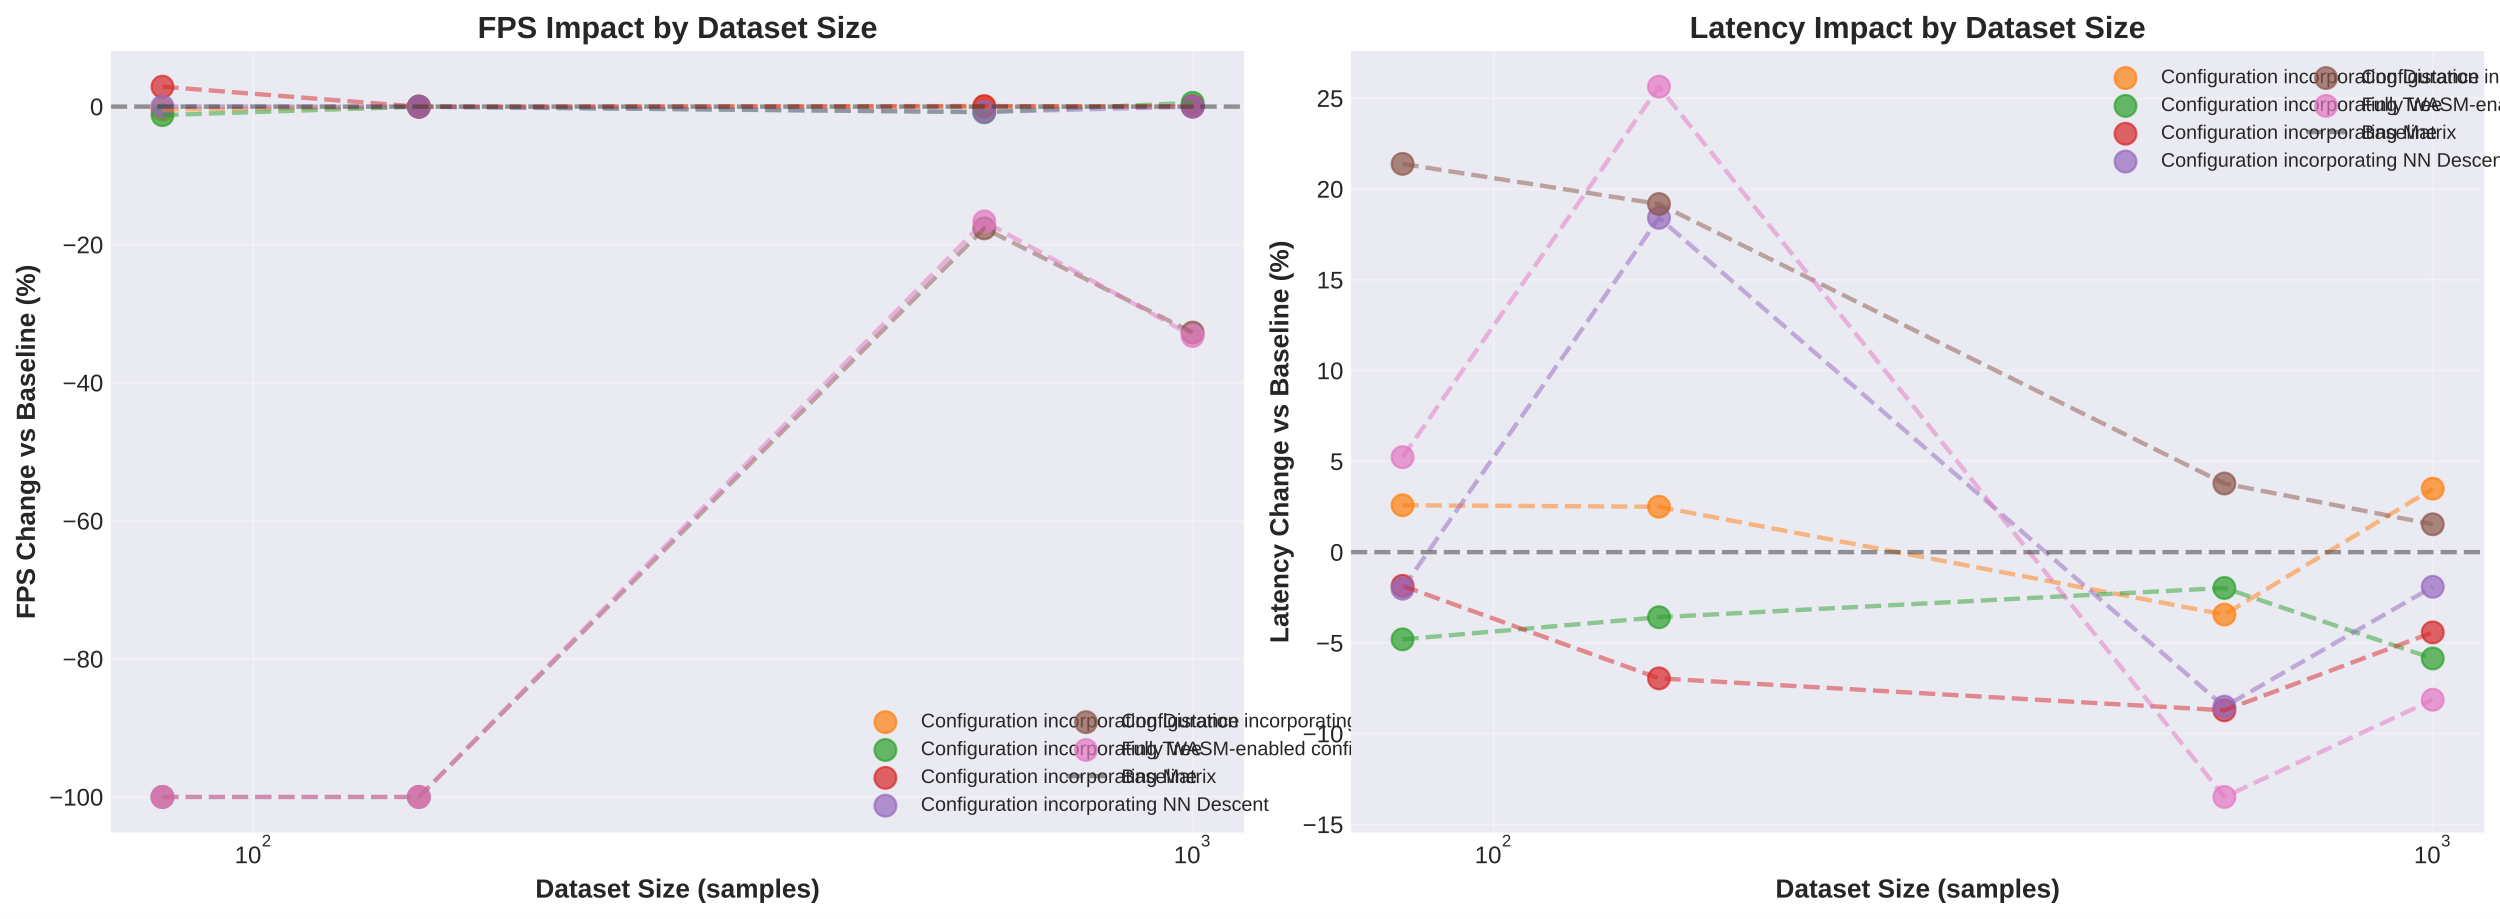
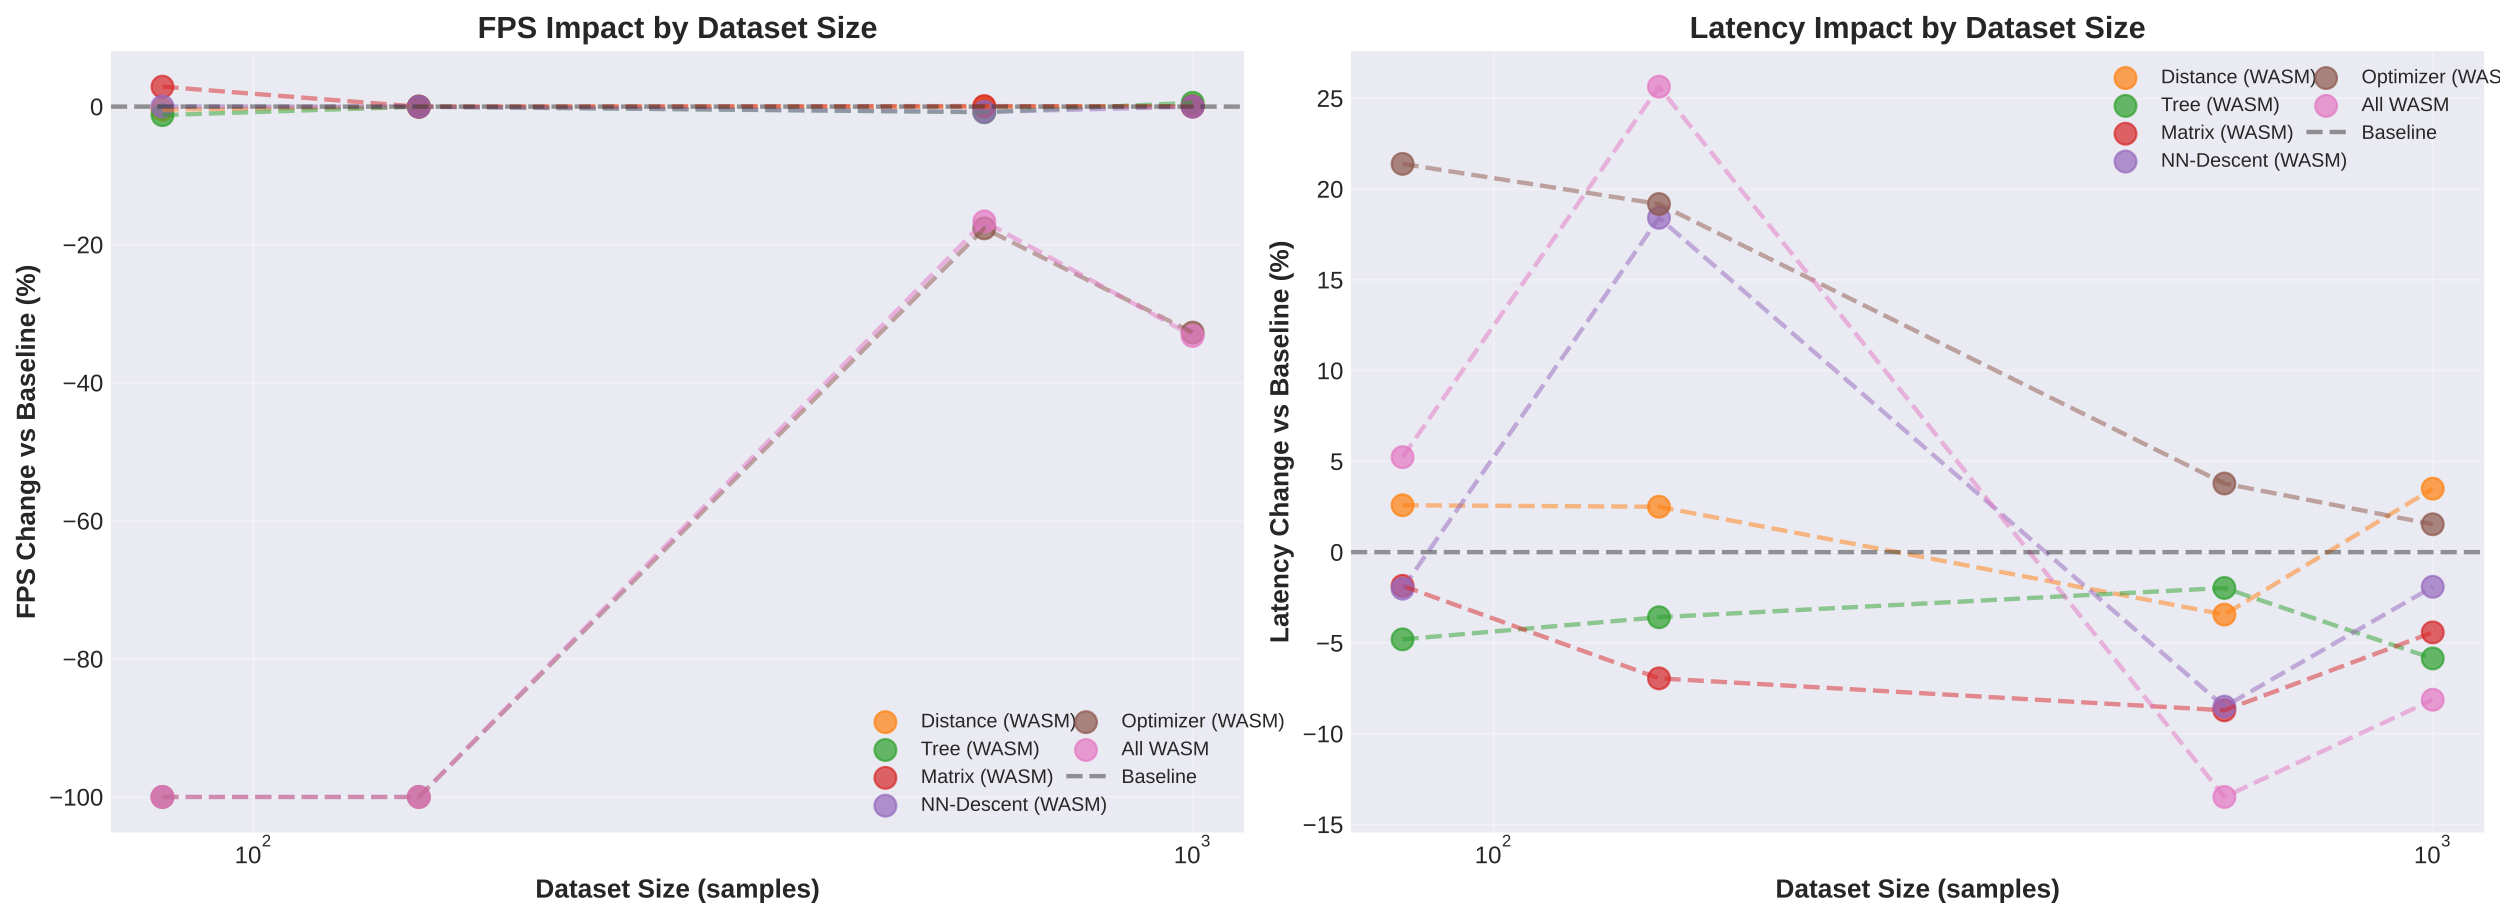
<svg xmlns="http://www.w3.org/2000/svg" xmlns:xlink="http://www.w3.org/1999/xlink" width="1143.127pt" height="420.142pt" viewBox="0 0 1143.127 420.142" version="1.1">
  <defs>
    <style type="text/css">*{stroke-linejoin: round; stroke-linecap: butt}</style>
  </defs>
  <g id="figure_1">
    <g id="patch_1">
      <path d="M 0 420.142  L 1143.127 420.142  L 1143.127 0  L 0 0  z " style="fill: #ffffff" />
    </g>
    <g id="axes_1">
      <g id="patch_2">
        <path d="M 50.737 380.651  L 568.888 380.651  L 568.888 23.392  L 50.737 23.392  z " style="fill: #eaeaf2" />
      </g>
      <g id="matplotlib.axis_1">
        <g id="xtick_1">
          <g id="line2d_1">
            <path d="M 115.905 380.651  L 115.905 23.392  " clip-path="url(#p7eace7940e)" style="fill: none; stroke: #ffffff; stroke-opacity: 0.3; stroke-width: 0.8; stroke-linecap: round" />
          </g>
          <g id="line2d_2" />
          <g id="text_1">
            <g style="fill: #262626" transform="translate(107.2704 395.4943)">
              <text>
                <tspan x="0" y="-0.799" style="font-size: 11px; font-family: 'Arial'; fill: #262626">1</tspan>
                <tspan x="6.118" y="-0.799" style="font-size: 11px; font-family: 'Arial'; fill: #262626">0</tspan>
                <tspan x="12.427" y="-8.466" style="font-size: 7.7px; font-family: 'Arial'; fill: #262626">2</tspan>
              </text>
            </g>
          </g>
        </g>
        <g id="xtick_2">
          <g id="line2d_3">
            <path d="M 545.335 380.651  L 545.335 23.392  " clip-path="url(#p7eace7940e)" style="fill: none; stroke: #ffffff; stroke-opacity: 0.3; stroke-width: 0.8; stroke-linecap: round" />
          </g>
          <g id="line2d_4" />
          <g id="text_2">
            <g style="fill: #262626" transform="translate(536.7004 395.4943)">
              <text>
                <tspan x="0" y="-0.799" style="font-size: 11px; font-family: 'Arial'; fill: #262626">1</tspan>
                <tspan x="6.118" y="-0.799" style="font-size: 11px; font-family: 'Arial'; fill: #262626">0</tspan>
                <tspan x="12.427" y="-8.466" style="font-size: 7.7px; font-family: 'Arial'; fill: #262626">3</tspan>
              </text>
            </g>
          </g>
        </g>
        <g id="xtick_3">
          <g id="line2d_5" />
        </g>
        <g id="xtick_4">
          <g id="line2d_6" />
        </g>
        <g id="xtick_5">
          <g id="line2d_7" />
        </g>
        <g id="xtick_6">
          <g id="line2d_8" />
        </g>
        <g id="xtick_7">
          <g id="line2d_9" />
        </g>
        <g id="xtick_8">
          <g id="line2d_10" />
        </g>
        <g id="xtick_9">
          <g id="line2d_11" />
        </g>
        <g id="xtick_10">
          <g id="line2d_12" />
        </g>
        <g id="xtick_11">
          <g id="line2d_13" />
        </g>
        <g id="xtick_12">
          <g id="line2d_14" />
        </g>
        <g id="text_3">
          <text style="font-weight: 700; font-size: 12px; font-family: 'Arial', 'Liberation Sans', 'DejaVu Sans', 'Bitstream Vera Sans', sans-serif; text-anchor: middle; fill: #262626" x="309.812" y="410.416" transform="rotate(-0 309.8123 410.4161)">Dataset Size (samples)</text>
        </g>
      </g>
      <g id="matplotlib.axis_2">
        <g id="ytick_1">
          <g id="line2d_15">
            <path d="M 50.737 364.411  L 568.888 364.411  " clip-path="url(#p7eace7940e)" style="fill: none; stroke: #ffffff; stroke-opacity: 0.3; stroke-width: 0.8; stroke-linecap: round" />
          </g>
          <g id="line2d_16" />
          <g id="text_4">
            <text style="font-size: 11px; font-family: 'Arial', 'Liberation Sans', 'DejaVu Sans', 'Bitstream Vera Sans', sans-serif; text-anchor: end; fill: #262626" x="47.237" y="368.348" transform="rotate(-0 47.23703 368.3483)">−100</text>
          </g>
        </g>
        <g id="ytick_2">
          <g id="line2d_17">
            <path d="M 50.737 301.278  L 568.888 301.278  " clip-path="url(#p7eace7940e)" style="fill: none; stroke: #ffffff; stroke-opacity: 0.3; stroke-width: 0.8; stroke-linecap: round" />
          </g>
          <g id="line2d_18" />
          <g id="text_5">
            <text style="font-size: 11px; font-family: 'Arial', 'Liberation Sans', 'DejaVu Sans', 'Bitstream Vera Sans', sans-serif; text-anchor: end; fill: #262626" x="47.237" y="305.215" transform="rotate(-0 47.23703 305.215)">−80</text>
          </g>
        </g>
        <g id="ytick_3">
          <g id="line2d_19">
            <path d="M 50.737 238.145  L 568.888 238.145  " clip-path="url(#p7eace7940e)" style="fill: none; stroke: #ffffff; stroke-opacity: 0.3; stroke-width: 0.8; stroke-linecap: round" />
          </g>
          <g id="line2d_20" />
          <g id="text_6">
            <text style="font-size: 11px; font-family: 'Arial', 'Liberation Sans', 'DejaVu Sans', 'Bitstream Vera Sans', sans-serif; text-anchor: end; fill: #262626" x="47.237" y="242.082" transform="rotate(-0 47.23703 242.0817)">−60</text>
          </g>
        </g>
        <g id="ytick_4">
          <g id="line2d_21">
            <path d="M 50.737 175.012  L 568.888 175.012  " clip-path="url(#p7eace7940e)" style="fill: none; stroke: #ffffff; stroke-opacity: 0.3; stroke-width: 0.8; stroke-linecap: round" />
          </g>
          <g id="line2d_22" />
          <g id="text_7">
            <text style="font-size: 11px; font-family: 'Arial', 'Liberation Sans', 'DejaVu Sans', 'Bitstream Vera Sans', sans-serif; text-anchor: end; fill: #262626" x="47.237" y="178.948" transform="rotate(-0 47.23703 178.9484)">−40</text>
          </g>
        </g>
        <g id="ytick_5">
          <g id="line2d_23">
            <path d="M 50.737 111.878  L 568.888 111.878  " clip-path="url(#p7eace7940e)" style="fill: none; stroke: #ffffff; stroke-opacity: 0.3; stroke-width: 0.8; stroke-linecap: round" />
          </g>
          <g id="line2d_24" />
          <g id="text_8">
            <text style="font-size: 11px; font-family: 'Arial', 'Liberation Sans', 'DejaVu Sans', 'Bitstream Vera Sans', sans-serif; text-anchor: end; fill: #262626" x="47.237" y="115.815" transform="rotate(-0 47.23703 115.8151)">−20</text>
          </g>
        </g>
        <g id="ytick_6">
          <g id="line2d_25">
            <path d="M 50.737 48.745  L 568.888 48.745  " clip-path="url(#p7eace7940e)" style="fill: none; stroke: #ffffff; stroke-opacity: 0.3; stroke-width: 0.8; stroke-linecap: round" />
          </g>
          <g id="line2d_26" />
          <g id="text_9">
            <text style="font-size: 11px; font-family: 'Arial', 'Liberation Sans', 'DejaVu Sans', 'Bitstream Vera Sans', sans-serif; text-anchor: end; fill: #262626" x="47.237" y="52.682" transform="rotate(-0 47.23703 52.68176)">0</text>
          </g>
        </g>
        <g id="text_10">
          <text style="font-weight: 700; font-size: 12px; font-family: 'Arial', 'Liberation Sans', 'DejaVu Sans', 'Bitstream Vera Sans', sans-serif; text-anchor: middle; fill: #262626" x="15.936" y="202.021" transform="rotate(-90 15.93562 202.021)">FPS Change vs Baseline (%)</text>
        </g>
      </g>
      <g id="PathCollection_1">
        <defs>
          <path id="mdc5490573a" d="M 0 5  C 1.326 5 2.598 4.473 3.536 3.536  C 4.473 2.598 5 1.326 5 0  C 5 -1.326 4.473 -2.598 3.536 -3.536  C 2.598 -4.473 1.326 -5 0 -5  C -1.326 -5 -2.598 -4.473 -3.536 -3.536  C -4.473 -2.598 -5 -1.326 -5 0  C -5 1.326 -4.473 2.598 -3.536 3.536  C -2.598 4.473 -1.326 5 0 5  z " style="stroke: #ff7f0e; stroke-opacity: 0.7" />
        </defs>
        <g clip-path="url(#p7eace7940e)">
          <use xlink:href="#mdc5490573a" x="74.289" y="50.086" style="fill: #ff7f0e; fill-opacity: 0.7; stroke: #ff7f0e; stroke-opacity: 0.7" />
          <use xlink:href="#mdc5490573a" x="191.524" y="48.792" style="fill: #ff7f0e; fill-opacity: 0.7; stroke: #ff7f0e; stroke-opacity: 0.7" />
          <use xlink:href="#mdc5490573a" x="450.067" y="48.805" style="fill: #ff7f0e; fill-opacity: 0.7; stroke: #ff7f0e; stroke-opacity: 0.7" />
          <use xlink:href="#mdc5490573a" x="545.335" y="48.534" style="fill: #ff7f0e; fill-opacity: 0.7; stroke: #ff7f0e; stroke-opacity: 0.7" />
        </g>
      </g>
      <g id="PathCollection_2">
        <defs>
          <path id="m7ef857e620" d="M 0 5  C 1.326 5 2.598 4.473 3.536 3.536  C 4.473 2.598 5 1.326 5 0  C 5 -1.326 4.473 -2.598 3.536 -3.536  C 2.598 -4.473 1.326 -5 0 -5  C -1.326 -5 -2.598 -4.473 -3.536 -3.536  C -4.473 -2.598 -5 -1.326 -5 0  C -5 1.326 -4.473 2.598 -3.536 3.536  C -2.598 4.473 -1.326 5 0 5  z " style="stroke: #2ca02c; stroke-opacity: 0.7" />
        </defs>
        <g clip-path="url(#p7eace7940e)">
          <use xlink:href="#m7ef857e620" x="74.289" y="52.637" style="fill: #2ca02c; fill-opacity: 0.7; stroke: #2ca02c; stroke-opacity: 0.7" />
          <use xlink:href="#m7ef857e620" x="191.524" y="48.755" style="fill: #2ca02c; fill-opacity: 0.7; stroke: #2ca02c; stroke-opacity: 0.7" />
          <use xlink:href="#m7ef857e620" x="450.067" y="51.31" style="fill: #2ca02c; fill-opacity: 0.7; stroke: #2ca02c; stroke-opacity: 0.7" />
          <use xlink:href="#m7ef857e620" x="545.335" y="46.979" style="fill: #2ca02c; fill-opacity: 0.7; stroke: #2ca02c; stroke-opacity: 0.7" />
        </g>
      </g>
      <g id="PathCollection_3">
        <defs>
          <path id="md7567b38d5" d="M 0 5  C 1.326 5 2.598 4.473 3.536 3.536  C 4.473 2.598 5 1.326 5 0  C 5 -1.326 4.473 -2.598 3.536 -3.536  C 2.598 -4.473 1.326 -5 0 -5  C -1.326 -5 -2.598 -4.473 -3.536 -3.536  C -4.473 -2.598 -5 -1.326 -5 0  C -5 1.326 -4.473 2.598 -3.536 3.536  C -2.598 4.473 -1.326 5 0 5  z " style="stroke: #d62728; stroke-opacity: 0.7" />
        </defs>
        <g clip-path="url(#p7eace7940e)">
          <use xlink:href="#md7567b38d5" x="74.289" y="39.631" style="fill: #d62728; fill-opacity: 0.7; stroke: #d62728; stroke-opacity: 0.7" />
          <use xlink:href="#md7567b38d5" x="191.524" y="48.787" style="fill: #d62728; fill-opacity: 0.7; stroke: #d62728; stroke-opacity: 0.7" />
          <use xlink:href="#md7567b38d5" x="450.067" y="48.492" style="fill: #d62728; fill-opacity: 0.7; stroke: #d62728; stroke-opacity: 0.7" />
          <use xlink:href="#md7567b38d5" x="545.335" y="48.713" style="fill: #d62728; fill-opacity: 0.7; stroke: #d62728; stroke-opacity: 0.7" />
        </g>
      </g>
      <g id="PathCollection_4">
        <defs>
          <path id="m2b814f3688" d="M 0 5  C 1.326 5 2.598 4.473 3.536 3.536  C 4.473 2.598 5 1.326 5 0  C 5 -1.326 4.473 -2.598 3.536 -3.536  C 2.598 -4.473 1.326 -5 0 -5  C -1.326 -5 -2.598 -4.473 -3.536 -3.536  C -4.473 -2.598 -5 -1.326 -5 0  C -5 1.326 -4.473 2.598 -3.536 3.536  C -2.598 4.473 -1.326 5 0 5  z " style="stroke: #9467bd; stroke-opacity: 0.7" />
        </defs>
        <g clip-path="url(#p7eace7940e)">
          <use xlink:href="#m2b814f3688" x="74.289" y="48.683" style="fill: #9467bd; fill-opacity: 0.7; stroke: #9467bd; stroke-opacity: 0.7" />
          <use xlink:href="#m2b814f3688" x="191.524" y="48.787" style="fill: #9467bd; fill-opacity: 0.7; stroke: #9467bd; stroke-opacity: 0.7" />
          <use xlink:href="#m2b814f3688" x="450.067" y="51.176" style="fill: #9467bd; fill-opacity: 0.7; stroke: #9467bd; stroke-opacity: 0.7" />
          <use xlink:href="#m2b814f3688" x="545.335" y="48.777" style="fill: #9467bd; fill-opacity: 0.7; stroke: #9467bd; stroke-opacity: 0.7" />
        </g>
      </g>
      <g id="PathCollection_5">
        <defs>
          <path id="me5d633f718" d="M 0 5  C 1.326 5 2.598 4.473 3.536 3.536  C 4.473 2.598 5 1.326 5 0  C 5 -1.326 4.473 -2.598 3.536 -3.536  C 2.598 -4.473 1.326 -5 0 -5  C -1.326 -5 -2.598 -4.473 -3.536 -3.536  C -4.473 -2.598 -5 -1.326 -5 0  C -5 1.326 -4.473 2.598 -3.536 3.536  C -2.598 4.473 -1.326 5 0 5  z " style="stroke: #8c564b; stroke-opacity: 0.7" />
        </defs>
        <g clip-path="url(#p7eace7940e)">
          <use xlink:href="#me5d633f718" x="74.289" y="364.411" style="fill: #8c564b; fill-opacity: 0.7; stroke: #8c564b; stroke-opacity: 0.7" />
          <use xlink:href="#me5d633f718" x="191.524" y="364.411" style="fill: #8c564b; fill-opacity: 0.7; stroke: #8c564b; stroke-opacity: 0.7" />
          <use xlink:href="#me5d633f718" x="450.067" y="104.399" style="fill: #8c564b; fill-opacity: 0.7; stroke: #8c564b; stroke-opacity: 0.7" />
          <use xlink:href="#me5d633f718" x="545.335" y="152.071" style="fill: #8c564b; fill-opacity: 0.7; stroke: #8c564b; stroke-opacity: 0.7" />
        </g>
      </g>
      <g id="PathCollection_6">
        <defs>
          <path id="mb2522922a4" d="M 0 5  C 1.326 5 2.598 4.473 3.536 3.536  C 4.473 2.598 5 1.326 5 0  C 5 -1.326 4.473 -2.598 3.536 -3.536  C 2.598 -4.473 1.326 -5 0 -5  C -1.326 -5 -2.598 -4.473 -3.536 -3.536  C -4.473 -2.598 -5 -1.326 -5 0  C -5 1.326 -4.473 2.598 -3.536 3.536  C -2.598 4.473 -1.326 5 0 5  z " style="stroke: #e377c2; stroke-opacity: 0.7" />
        </defs>
        <g clip-path="url(#p7eace7940e)">
          <use xlink:href="#mb2522922a4" x="74.289" y="364.411" style="fill: #e377c2; fill-opacity: 0.7; stroke: #e377c2; stroke-opacity: 0.7" />
          <use xlink:href="#mb2522922a4" x="191.524" y="364.411" style="fill: #e377c2; fill-opacity: 0.7; stroke: #e377c2; stroke-opacity: 0.7" />
          <use xlink:href="#mb2522922a4" x="450.067" y="101.235" style="fill: #e377c2; fill-opacity: 0.7; stroke: #e377c2; stroke-opacity: 0.7" />
          <use xlink:href="#mb2522922a4" x="545.335" y="153.633" style="fill: #e377c2; fill-opacity: 0.7; stroke: #e377c2; stroke-opacity: 0.7" />
        </g>
      </g>
      <g id="line2d_27">
        <path d="M 74.289 50.086  L 191.524 48.792  L 450.067 48.805  L 545.335 48.534  " clip-path="url(#p7eace7940e)" style="fill: none; stroke-dasharray: 7.4,3.2; stroke-dashoffset: 0; stroke: #ff7f0e; stroke-opacity: 0.5; stroke-width: 2" />
      </g>
      <g id="line2d_28">
        <path d="M 74.289 52.637  L 191.524 48.755  L 450.067 51.31  L 545.335 46.979  " clip-path="url(#p7eace7940e)" style="fill: none; stroke-dasharray: 7.4,3.2; stroke-dashoffset: 0; stroke: #2ca02c; stroke-opacity: 0.5; stroke-width: 2" />
      </g>
      <g id="line2d_29">
        <path d="M 74.289 39.631  L 191.524 48.787  L 450.067 48.492  L 545.335 48.713  " clip-path="url(#p7eace7940e)" style="fill: none; stroke-dasharray: 7.4,3.2; stroke-dashoffset: 0; stroke: #d62728; stroke-opacity: 0.5; stroke-width: 2" />
      </g>
      <g id="line2d_30">
        <path d="M 74.289 48.683  L 191.524 48.787  L 450.067 51.176  L 545.335 48.777  " clip-path="url(#p7eace7940e)" style="fill: none; stroke-dasharray: 7.4,3.2; stroke-dashoffset: 0; stroke: #9467bd; stroke-opacity: 0.5; stroke-width: 2" />
      </g>
      <g id="line2d_31">
        <path d="M 74.289 364.411  L 191.524 364.411  L 450.067 104.399  L 545.335 152.071  " clip-path="url(#p7eace7940e)" style="fill: none; stroke-dasharray: 7.4,3.2; stroke-dashoffset: 0; stroke: #8c564b; stroke-opacity: 0.5; stroke-width: 2" />
      </g>
      <g id="line2d_32">
        <path d="M 74.289 364.411  L 191.524 364.411  L 450.067 101.235  L 545.335 153.633  " clip-path="url(#p7eace7940e)" style="fill: none; stroke-dasharray: 7.4,3.2; stroke-dashoffset: 0; stroke: #e377c2; stroke-opacity: 0.5; stroke-width: 2" />
      </g>
      <g id="line2d_33">
        <path d="M 50.737 48.745  L 568.888 48.745  " clip-path="url(#p7eace7940e)" style="fill: none; stroke-dasharray: 7.4,3.2; stroke-dashoffset: 0; stroke: #333333; stroke-opacity: 0.5; stroke-width: 2" />
      </g>
      <g id="patch_3">
        <path d="M 50.737 380.651  L 50.737 23.392  " style="fill: none" />
      </g>
      <g id="patch_4">
        <path d="M 568.888 380.651  L 568.888 23.392  " style="fill: none" />
      </g>
      <g id="patch_5">
        <path d="M 50.737 380.651  L 568.888 380.651  " style="fill: none" />
      </g>
      <g id="patch_6">
        <path d="M 50.737 23.392  L 568.888 23.392  " style="fill: none" />
      </g>
      <g id="text_11">
        <text style="font-weight: 700; font-size: 14px; font-family: 'Arial', 'Liberation Sans', 'DejaVu Sans', 'Bitstream Vera Sans', sans-serif; text-anchor: middle; fill: #262626" x="309.812" y="17.392" transform="rotate(-0 309.8123 17.39156)">FPS Impact by Dataset Size</text>
      </g>
      <g id="legend_1">
        <g id="PathCollection_7">
          <g>
            <use xlink:href="#mdc5490573a" x="404.857" y="330.207" style="fill: #ff7f0e; fill-opacity: 0.7; stroke: #ff7f0e; stroke-opacity: 0.7" />
          </g>
        </g>
        <g id="text_12">
-           <text style="font-size: 9px; font-family: 'Arial', 'Liberation Sans', 'DejaVu Sans', 'Bitstream Vera Sans', sans-serif; text-anchor: start; fill: #262626" x="421.057" y="332.569" transform="rotate(-0 421.057 332.5694)">Configuration incorporating Distance</text>
+           <text style="font-size: 9px; font-family: 'Arial', 'Liberation Sans', 'DejaVu Sans', 'Bitstream Vera Sans', sans-serif; text-anchor: start; fill: #262626" x="421.057" y="332.569" transform="rotate(-0 421.057 332.5694)">Distance (WASM)</text>
        </g>
        <g id="PathCollection_8">
          <g>
            <use xlink:href="#m7ef857e620" x="404.857" y="342.938" style="fill: #2ca02c; fill-opacity: 0.7; stroke: #2ca02c; stroke-opacity: 0.7" />
          </g>
        </g>
        <g id="text_13">
-           <text style="font-size: 9px; font-family: 'Arial', 'Liberation Sans', 'DejaVu Sans', 'Bitstream Vera Sans', sans-serif; text-anchor: start; fill: #262626" x="421.057" y="345.3" transform="rotate(-0 421.057 345.3002)">Configuration incorporating Tree</text>
+           <text style="font-size: 9px; font-family: 'Arial', 'Liberation Sans', 'DejaVu Sans', 'Bitstream Vera Sans', sans-serif; text-anchor: start; fill: #262626" x="421.057" y="345.3" transform="rotate(-0 421.057 345.3002)">Tree (WASM)</text>
        </g>
        <g id="PathCollection_9">
          <g>
            <use xlink:href="#md7567b38d5" x="404.857" y="355.668" style="fill: #d62728; fill-opacity: 0.7; stroke: #d62728; stroke-opacity: 0.7" />
          </g>
        </g>
        <g id="text_14">
-           <text style="font-size: 9px; font-family: 'Arial', 'Liberation Sans', 'DejaVu Sans', 'Bitstream Vera Sans', sans-serif; text-anchor: start; fill: #262626" x="421.057" y="358.031" transform="rotate(-0 421.057 358.031)">Configuration incorporating Matrix</text>
+           <text style="font-size: 9px; font-family: 'Arial', 'Liberation Sans', 'DejaVu Sans', 'Bitstream Vera Sans', sans-serif; text-anchor: start; fill: #262626" x="421.057" y="358.031" transform="rotate(-0 421.057 358.031)">Matrix (WASM)</text>
        </g>
        <g id="PathCollection_10">
          <g>
            <use xlink:href="#m2b814f3688" x="404.857" y="368.399" style="fill: #9467bd; fill-opacity: 0.7; stroke: #9467bd; stroke-opacity: 0.7" />
          </g>
        </g>
        <g id="text_15">
-           <text style="font-size: 9px; font-family: 'Arial', 'Liberation Sans', 'DejaVu Sans', 'Bitstream Vera Sans', sans-serif; text-anchor: start; fill: #262626" x="421.057" y="370.762" transform="rotate(-0 421.057 370.7618)">Configuration incorporating NN Descent</text>
+           <text style="font-size: 9px; font-family: 'Arial', 'Liberation Sans', 'DejaVu Sans', 'Bitstream Vera Sans', sans-serif; text-anchor: start; fill: #262626" x="421.057" y="370.762" transform="rotate(-0 421.057 370.7618)">NN-Descent (WASM)</text>
        </g>
        <g id="PathCollection_11">
          <g>
            <use xlink:href="#me5d633f718" x="496.571" y="330.207" style="fill: #8c564b; fill-opacity: 0.7; stroke: #8c564b; stroke-opacity: 0.7" />
          </g>
        </g>
        <g id="text_16">
-           <text style="font-size: 9px; font-family: 'Arial', 'Liberation Sans', 'DejaVu Sans', 'Bitstream Vera Sans', sans-serif; text-anchor: start; fill: #262626" x="512.771" y="332.569" transform="rotate(-0 512.7713 332.5694)">Configuration incorporating Optimizer</text>
+           <text style="font-size: 9px; font-family: 'Arial', 'Liberation Sans', 'DejaVu Sans', 'Bitstream Vera Sans', sans-serif; text-anchor: start; fill: #262626" x="512.771" y="332.569" transform="rotate(-0 512.7713 332.5694)">Optimizer (WASM)</text>
        </g>
        <g id="PathCollection_12">
          <g>
            <use xlink:href="#mb2522922a4" x="496.571" y="342.938" style="fill: #e377c2; fill-opacity: 0.7; stroke: #e377c2; stroke-opacity: 0.7" />
          </g>
        </g>
        <g id="text_17">
-           <text style="font-size: 9px; font-family: 'Arial', 'Liberation Sans', 'DejaVu Sans', 'Bitstream Vera Sans', sans-serif; text-anchor: start; fill: #262626" x="512.771" y="345.3" transform="rotate(-0 512.7713 345.3002)">Fully WASM-enabled configuration</text>
+           <text style="font-size: 9px; font-family: 'Arial', 'Liberation Sans', 'DejaVu Sans', 'Bitstream Vera Sans', sans-serif; text-anchor: start; fill: #262626" x="512.771" y="345.3" transform="rotate(-0 512.7713 345.3002)">All WASM</text>
        </g>
        <g id="line2d_34">
          <path d="M 487.571 354.881  L 496.571 354.881  L 505.571 354.881  " style="fill: none; stroke-dasharray: 7.4,3.2; stroke-dashoffset: 0; stroke: #333333; stroke-opacity: 0.5; stroke-width: 2" />
        </g>
        <g id="text_18">
          <text style="font-size: 9px; font-family: 'Arial', 'Liberation Sans', 'DejaVu Sans', 'Bitstream Vera Sans', sans-serif; text-anchor: start; fill: #262626" x="512.771" y="358.031" transform="rotate(-0 512.7713 358.031)">Baseline</text>
        </g>
      </g>
    </g>
    <g id="axes_2">
      <g id="patch_7">
        <path d="M 617.776 380.651  L 1135.927 380.651  L 1135.927 23.392  L 617.776 23.392  z " style="fill: #eaeaf2" />
      </g>
      <g id="matplotlib.axis_3">
        <g id="xtick_13">
          <g id="line2d_35">
            <path d="M 682.945 380.651  L 682.945 23.392  " clip-path="url(#p189f6e0748)" style="fill: none; stroke: #ffffff; stroke-opacity: 0.3; stroke-width: 0.8; stroke-linecap: round" />
          </g>
          <g id="line2d_36" />
          <g id="text_19">
            <g style="fill: #262626" transform="translate(674.3098 395.4943)">
              <text>
                <tspan x="0" y="-0.799" style="font-size: 11px; font-family: 'Arial'; fill: #262626">1</tspan>
                <tspan x="6.118" y="-0.799" style="font-size: 11px; font-family: 'Arial'; fill: #262626">0</tspan>
                <tspan x="12.427" y="-8.466" style="font-size: 7.7px; font-family: 'Arial'; fill: #262626">2</tspan>
              </text>
            </g>
          </g>
        </g>
        <g id="xtick_14">
          <g id="line2d_37">
            <path d="M 1112.375 380.651  L 1112.375 23.392  " clip-path="url(#p189f6e0748)" style="fill: none; stroke: #ffffff; stroke-opacity: 0.3; stroke-width: 0.8; stroke-linecap: round" />
          </g>
          <g id="line2d_38" />
          <g id="text_20">
            <g style="fill: #262626" transform="translate(1103.74 395.4943)">
              <text>
                <tspan x="0" y="-0.799" style="font-size: 11px; font-family: 'Arial'; fill: #262626">1</tspan>
                <tspan x="6.118" y="-0.799" style="font-size: 11px; font-family: 'Arial'; fill: #262626">0</tspan>
                <tspan x="12.427" y="-8.466" style="font-size: 7.7px; font-family: 'Arial'; fill: #262626">3</tspan>
              </text>
            </g>
          </g>
        </g>
        <g id="xtick_15">
          <g id="line2d_39" />
        </g>
        <g id="xtick_16">
          <g id="line2d_40" />
        </g>
        <g id="xtick_17">
          <g id="line2d_41" />
        </g>
        <g id="xtick_18">
          <g id="line2d_42" />
        </g>
        <g id="xtick_19">
          <g id="line2d_43" />
        </g>
        <g id="xtick_20">
          <g id="line2d_44" />
        </g>
        <g id="xtick_21">
          <g id="line2d_45" />
        </g>
        <g id="xtick_22">
          <g id="line2d_46" />
        </g>
        <g id="xtick_23">
          <g id="line2d_47" />
        </g>
        <g id="xtick_24">
          <g id="line2d_48" />
        </g>
        <g id="text_21">
          <text style="font-weight: 700; font-size: 12px; font-family: 'Arial', 'Liberation Sans', 'DejaVu Sans', 'Bitstream Vera Sans', sans-serif; text-anchor: middle; fill: #262626" x="876.852" y="410.416" transform="rotate(-0 876.8517 410.4161)">Dataset Size (samples)</text>
        </g>
      </g>
      <g id="matplotlib.axis_4">
        <g id="ytick_7">
          <g id="line2d_49">
            <path d="M 617.776 376.984  L 1135.927 376.984  " clip-path="url(#p189f6e0748)" style="fill: none; stroke: #ffffff; stroke-opacity: 0.3; stroke-width: 0.8; stroke-linecap: round" />
          </g>
          <g id="line2d_50" />
          <g id="text_22">
            <text style="font-size: 11px; font-family: 'Arial', 'Liberation Sans', 'DejaVu Sans', 'Bitstream Vera Sans', sans-serif; text-anchor: end; fill: #262626" x="614.276" y="380.921" transform="rotate(-0 614.2764 380.9207)">−15</text>
          </g>
        </g>
        <g id="ytick_8">
          <g id="line2d_51">
            <path d="M 617.776 335.477  L 1135.927 335.477  " clip-path="url(#p189f6e0748)" style="fill: none; stroke: #ffffff; stroke-opacity: 0.3; stroke-width: 0.8; stroke-linecap: round" />
          </g>
          <g id="line2d_52" />
          <g id="text_23">
            <text style="font-size: 11px; font-family: 'Arial', 'Liberation Sans', 'DejaVu Sans', 'Bitstream Vera Sans', sans-serif; text-anchor: end; fill: #262626" x="614.276" y="339.414" transform="rotate(-0 614.2764 339.4138)">−10</text>
          </g>
        </g>
        <g id="ytick_9">
          <g id="line2d_53">
            <path d="M 617.776 293.97  L 1135.927 293.97  " clip-path="url(#p189f6e0748)" style="fill: none; stroke: #ffffff; stroke-opacity: 0.3; stroke-width: 0.8; stroke-linecap: round" />
          </g>
          <g id="line2d_54" />
          <g id="text_24">
            <text style="font-size: 11px; font-family: 'Arial', 'Liberation Sans', 'DejaVu Sans', 'Bitstream Vera Sans', sans-serif; text-anchor: end; fill: #262626" x="614.276" y="297.907" transform="rotate(-0 614.2764 297.907)">−5</text>
          </g>
        </g>
        <g id="ytick_10">
          <g id="line2d_55">
            <path d="M 617.776 252.463  L 1135.927 252.463  " clip-path="url(#p189f6e0748)" style="fill: none; stroke: #ffffff; stroke-opacity: 0.3; stroke-width: 0.8; stroke-linecap: round" />
          </g>
          <g id="line2d_56" />
          <g id="text_25">
            <text style="font-size: 11px; font-family: 'Arial', 'Liberation Sans', 'DejaVu Sans', 'Bitstream Vera Sans', sans-serif; text-anchor: end; fill: #262626" x="614.276" y="256.4" transform="rotate(-0 614.2764 256.4001)">0</text>
          </g>
        </g>
        <g id="ytick_11">
          <g id="line2d_57">
            <path d="M 617.776 210.956  L 1135.927 210.956  " clip-path="url(#p189f6e0748)" style="fill: none; stroke: #ffffff; stroke-opacity: 0.3; stroke-width: 0.8; stroke-linecap: round" />
          </g>
          <g id="line2d_58" />
          <g id="text_26">
            <text style="font-size: 11px; font-family: 'Arial', 'Liberation Sans', 'DejaVu Sans', 'Bitstream Vera Sans', sans-serif; text-anchor: end; fill: #262626" x="614.276" y="214.893" transform="rotate(-0 614.2764 214.8932)">5</text>
          </g>
        </g>
        <g id="ytick_12">
          <g id="line2d_59">
            <path d="M 617.776 169.45  L 1135.927 169.45  " clip-path="url(#p189f6e0748)" style="fill: none; stroke: #ffffff; stroke-opacity: 0.3; stroke-width: 0.8; stroke-linecap: round" />
          </g>
          <g id="line2d_60" />
          <g id="text_27">
            <text style="font-size: 11px; font-family: 'Arial', 'Liberation Sans', 'DejaVu Sans', 'Bitstream Vera Sans', sans-serif; text-anchor: end; fill: #262626" x="614.276" y="173.386" transform="rotate(-0 614.2764 173.3863)">10</text>
          </g>
        </g>
        <g id="ytick_13">
          <g id="line2d_61">
            <path d="M 617.776 127.943  L 1135.927 127.943  " clip-path="url(#p189f6e0748)" style="fill: none; stroke: #ffffff; stroke-opacity: 0.3; stroke-width: 0.8; stroke-linecap: round" />
          </g>
          <g id="line2d_62" />
          <g id="text_28">
            <text style="font-size: 11px; font-family: 'Arial', 'Liberation Sans', 'DejaVu Sans', 'Bitstream Vera Sans', sans-serif; text-anchor: end; fill: #262626" x="614.276" y="131.879" transform="rotate(-0 614.2764 131.8794)">15</text>
          </g>
        </g>
        <g id="ytick_14">
          <g id="line2d_63">
            <path d="M 617.776 86.436  L 1135.927 86.436  " clip-path="url(#p189f6e0748)" style="fill: none; stroke: #ffffff; stroke-opacity: 0.3; stroke-width: 0.8; stroke-linecap: round" />
          </g>
          <g id="line2d_64" />
          <g id="text_29">
            <text style="font-size: 11px; font-family: 'Arial', 'Liberation Sans', 'DejaVu Sans', 'Bitstream Vera Sans', sans-serif; text-anchor: end; fill: #262626" x="614.276" y="90.373" transform="rotate(-0 614.2764 90.37255)">20</text>
          </g>
        </g>
        <g id="ytick_15">
          <g id="line2d_65">
            <path d="M 617.776 44.929  L 1135.927 44.929  " clip-path="url(#p189f6e0748)" style="fill: none; stroke: #ffffff; stroke-opacity: 0.3; stroke-width: 0.8; stroke-linecap: round" />
          </g>
          <g id="line2d_66" />
          <g id="text_30">
            <text style="font-size: 11px; font-family: 'Arial', 'Liberation Sans', 'DejaVu Sans', 'Bitstream Vera Sans', sans-serif; text-anchor: end; fill: #262626" x="614.276" y="48.866" transform="rotate(-0 614.2764 48.86567)">25</text>
          </g>
        </g>
        <g id="text_31">
          <text style="font-weight: 700; font-size: 12px; font-family: 'Arial', 'Liberation Sans', 'DejaVu Sans', 'Bitstream Vera Sans', sans-serif; text-anchor: middle; fill: #262626" x="589.092" y="202.021" transform="rotate(-90 589.092 202.021)">Latency Change vs Baseline (%)</text>
        </g>
      </g>
      <g id="PathCollection_13">
        <g clip-path="url(#p189f6e0748)">
          <use xlink:href="#mdc5490573a" x="641.329" y="231.012" style="fill: #ff7f0e; fill-opacity: 0.7; stroke: #ff7f0e; stroke-opacity: 0.7" />
          <use xlink:href="#mdc5490573a" x="758.564" y="231.721" style="fill: #ff7f0e; fill-opacity: 0.7; stroke: #ff7f0e; stroke-opacity: 0.7" />
          <use xlink:href="#mdc5490573a" x="1017.106" y="281.007" style="fill: #ff7f0e; fill-opacity: 0.7; stroke: #ff7f0e; stroke-opacity: 0.7" />
          <use xlink:href="#mdc5490573a" x="1112.375" y="223.436" style="fill: #ff7f0e; fill-opacity: 0.7; stroke: #ff7f0e; stroke-opacity: 0.7" />
        </g>
      </g>
      <g id="PathCollection_14">
        <g clip-path="url(#p189f6e0748)">
          <use xlink:href="#m7ef857e620" x="641.329" y="292.338" style="fill: #2ca02c; fill-opacity: 0.7; stroke: #2ca02c; stroke-opacity: 0.7" />
          <use xlink:href="#m7ef857e620" x="758.564" y="282.224" style="fill: #2ca02c; fill-opacity: 0.7; stroke: #2ca02c; stroke-opacity: 0.7" />
          <use xlink:href="#m7ef857e620" x="1017.106" y="268.851" style="fill: #2ca02c; fill-opacity: 0.7; stroke: #2ca02c; stroke-opacity: 0.7" />
          <use xlink:href="#m7ef857e620" x="1112.375" y="301.081" style="fill: #2ca02c; fill-opacity: 0.7; stroke: #2ca02c; stroke-opacity: 0.7" />
        </g>
      </g>
      <g id="PathCollection_15">
        <g clip-path="url(#p189f6e0748)">
          <use xlink:href="#md7567b38d5" x="641.329" y="267.861" style="fill: #d62728; fill-opacity: 0.7; stroke: #d62728; stroke-opacity: 0.7" />
          <use xlink:href="#md7567b38d5" x="758.564" y="310.181" style="fill: #d62728; fill-opacity: 0.7; stroke: #d62728; stroke-opacity: 0.7" />
          <use xlink:href="#md7567b38d5" x="1017.106" y="324.793" style="fill: #d62728; fill-opacity: 0.7; stroke: #d62728; stroke-opacity: 0.7" />
          <use xlink:href="#md7567b38d5" x="1112.375" y="289.16" style="fill: #d62728; fill-opacity: 0.7; stroke: #d62728; stroke-opacity: 0.7" />
        </g>
      </g>
      <g id="PathCollection_16">
        <g clip-path="url(#p189f6e0748)">
          <use xlink:href="#m2b814f3688" x="641.329" y="269.177" style="fill: #9467bd; fill-opacity: 0.7; stroke: #9467bd; stroke-opacity: 0.7" />
          <use xlink:href="#m2b814f3688" x="758.564" y="99.603" style="fill: #9467bd; fill-opacity: 0.7; stroke: #9467bd; stroke-opacity: 0.7" />
          <use xlink:href="#m2b814f3688" x="1017.106" y="323.121" style="fill: #9467bd; fill-opacity: 0.7; stroke: #9467bd; stroke-opacity: 0.7" />
          <use xlink:href="#m2b814f3688" x="1112.375" y="268.316" style="fill: #9467bd; fill-opacity: 0.7; stroke: #9467bd; stroke-opacity: 0.7" />
        </g>
      </g>
      <g id="PathCollection_17">
        <g clip-path="url(#p189f6e0748)">
          <use xlink:href="#me5d633f718" x="641.329" y="74.934" style="fill: #8c564b; fill-opacity: 0.7; stroke: #8c564b; stroke-opacity: 0.7" />
          <use xlink:href="#me5d633f718" x="758.564" y="93.29" style="fill: #8c564b; fill-opacity: 0.7; stroke: #8c564b; stroke-opacity: 0.7" />
          <use xlink:href="#me5d633f718" x="1017.106" y="221.09" style="fill: #8c564b; fill-opacity: 0.7; stroke: #8c564b; stroke-opacity: 0.7" />
          <use xlink:href="#me5d633f718" x="1112.375" y="239.724" style="fill: #8c564b; fill-opacity: 0.7; stroke: #8c564b; stroke-opacity: 0.7" />
        </g>
      </g>
      <g id="PathCollection_18">
        <g clip-path="url(#p189f6e0748)">
          <use xlink:href="#mb2522922a4" x="641.329" y="209.035" style="fill: #e377c2; fill-opacity: 0.7; stroke: #e377c2; stroke-opacity: 0.7" />
          <use xlink:href="#mb2522922a4" x="758.564" y="39.631" style="fill: #e377c2; fill-opacity: 0.7; stroke: #e377c2; stroke-opacity: 0.7" />
          <use xlink:href="#mb2522922a4" x="1017.106" y="364.411" style="fill: #e377c2; fill-opacity: 0.7; stroke: #e377c2; stroke-opacity: 0.7" />
          <use xlink:href="#mb2522922a4" x="1112.375" y="319.958" style="fill: #e377c2; fill-opacity: 0.7; stroke: #e377c2; stroke-opacity: 0.7" />
        </g>
      </g>
      <g id="line2d_67">
        <path d="M 641.329 231.012  L 758.564 231.721  L 1017.106 281.007  L 1112.375 223.436  " clip-path="url(#p189f6e0748)" style="fill: none; stroke-dasharray: 7.4,3.2; stroke-dashoffset: 0; stroke: #ff7f0e; stroke-opacity: 0.5; stroke-width: 2" />
      </g>
      <g id="line2d_68">
        <path d="M 641.329 292.338  L 758.564 282.224  L 1017.106 268.851  L 1112.375 301.081  " clip-path="url(#p189f6e0748)" style="fill: none; stroke-dasharray: 7.4,3.2; stroke-dashoffset: 0; stroke: #2ca02c; stroke-opacity: 0.5; stroke-width: 2" />
      </g>
      <g id="line2d_69">
        <path d="M 641.329 267.861  L 758.564 310.181  L 1017.106 324.793  L 1112.375 289.16  " clip-path="url(#p189f6e0748)" style="fill: none; stroke-dasharray: 7.4,3.2; stroke-dashoffset: 0; stroke: #d62728; stroke-opacity: 0.5; stroke-width: 2" />
      </g>
      <g id="line2d_70">
        <path d="M 641.329 269.177  L 758.564 99.603  L 1017.106 323.121  L 1112.375 268.316  " clip-path="url(#p189f6e0748)" style="fill: none; stroke-dasharray: 7.4,3.2; stroke-dashoffset: 0; stroke: #9467bd; stroke-opacity: 0.5; stroke-width: 2" />
      </g>
      <g id="line2d_71">
        <path d="M 641.329 74.934  L 758.564 93.29  L 1017.106 221.09  L 1112.375 239.724  " clip-path="url(#p189f6e0748)" style="fill: none; stroke-dasharray: 7.4,3.2; stroke-dashoffset: 0; stroke: #8c564b; stroke-opacity: 0.5; stroke-width: 2" />
      </g>
      <g id="line2d_72">
        <path d="M 641.329 209.035  L 758.564 39.631  L 1017.106 364.411  L 1112.375 319.958  " clip-path="url(#p189f6e0748)" style="fill: none; stroke-dasharray: 7.4,3.2; stroke-dashoffset: 0; stroke: #e377c2; stroke-opacity: 0.5; stroke-width: 2" />
      </g>
      <g id="line2d_73">
        <path d="M 617.776 252.463  L 1135.927 252.463  " clip-path="url(#p189f6e0748)" style="fill: none; stroke-dasharray: 7.4,3.2; stroke-dashoffset: 0; stroke: #333333; stroke-opacity: 0.5; stroke-width: 2" />
      </g>
      <g id="patch_8">
        <path d="M 617.776 380.651  L 617.776 23.392  " style="fill: none" />
      </g>
      <g id="patch_9">
        <path d="M 1135.927 380.651  L 1135.927 23.392  " style="fill: none" />
      </g>
      <g id="patch_10">
        <path d="M 617.776 380.651  L 1135.927 380.651  " style="fill: none" />
      </g>
      <g id="patch_11">
        <path d="M 617.776 23.392  L 1135.927 23.392  " style="fill: none" />
      </g>
      <g id="text_32">
        <text style="font-weight: 700; font-size: 14px; font-family: 'Arial', 'Liberation Sans', 'DejaVu Sans', 'Bitstream Vera Sans', sans-serif; text-anchor: middle; fill: #262626" x="876.852" y="17.392" transform="rotate(-0 876.8517 17.39156)">Latency Impact by Dataset Size</text>
      </g>
      <g id="legend_2">
        <g id="PathCollection_19">
          <g>
            <use xlink:href="#mdc5490573a" x="971.896" y="35.686" style="fill: #ff7f0e; fill-opacity: 0.7; stroke: #ff7f0e; stroke-opacity: 0.7" />
          </g>
        </g>
        <g id="text_33">
-           <text style="font-size: 9px; font-family: 'Arial', 'Liberation Sans', 'DejaVu Sans', 'Bitstream Vera Sans', sans-serif; text-anchor: start; fill: #262626" x="988.096" y="38.049" transform="rotate(-0 988.0964 38.04891)">Configuration incorporating Distance</text>
+           <text style="font-size: 9px; font-family: 'Arial', 'Liberation Sans', 'DejaVu Sans', 'Bitstream Vera Sans', sans-serif; text-anchor: start; fill: #262626" x="988.096" y="38.049" transform="rotate(-0 988.0964 38.04891)">Distance (WASM)</text>
        </g>
        <g id="PathCollection_20">
          <g>
            <use xlink:href="#m7ef857e620" x="971.896" y="48.417" style="fill: #2ca02c; fill-opacity: 0.7; stroke: #2ca02c; stroke-opacity: 0.7" />
          </g>
        </g>
        <g id="text_34">
-           <text style="font-size: 9px; font-family: 'Arial', 'Liberation Sans', 'DejaVu Sans', 'Bitstream Vera Sans', sans-serif; text-anchor: start; fill: #262626" x="988.096" y="50.78" transform="rotate(-0 988.0964 50.77969)">Configuration incorporating Tree</text>
+           <text style="font-size: 9px; font-family: 'Arial', 'Liberation Sans', 'DejaVu Sans', 'Bitstream Vera Sans', sans-serif; text-anchor: start; fill: #262626" x="988.096" y="50.78" transform="rotate(-0 988.0964 50.77969)">Tree (WASM)</text>
        </g>
        <g id="PathCollection_21">
          <g>
            <use xlink:href="#md7567b38d5" x="971.896" y="61.148" style="fill: #d62728; fill-opacity: 0.7; stroke: #d62728; stroke-opacity: 0.7" />
          </g>
        </g>
        <g id="text_35">
-           <text style="font-size: 9px; font-family: 'Arial', 'Liberation Sans', 'DejaVu Sans', 'Bitstream Vera Sans', sans-serif; text-anchor: start; fill: #262626" x="988.096" y="63.51" transform="rotate(-0 988.0964 63.51047)">Configuration incorporating Matrix</text>
+           <text style="font-size: 9px; font-family: 'Arial', 'Liberation Sans', 'DejaVu Sans', 'Bitstream Vera Sans', sans-serif; text-anchor: start; fill: #262626" x="988.096" y="63.51" transform="rotate(-0 988.0964 63.51047)">Matrix (WASM)</text>
        </g>
        <g id="PathCollection_22">
          <g>
            <use xlink:href="#m2b814f3688" x="971.896" y="73.879" style="fill: #9467bd; fill-opacity: 0.7; stroke: #9467bd; stroke-opacity: 0.7" />
          </g>
        </g>
        <g id="text_36">
-           <text style="font-size: 9px; font-family: 'Arial', 'Liberation Sans', 'DejaVu Sans', 'Bitstream Vera Sans', sans-serif; text-anchor: start; fill: #262626" x="988.096" y="76.241" transform="rotate(-0 988.0964 76.24125)">Configuration incorporating NN Descent</text>
+           <text style="font-size: 9px; font-family: 'Arial', 'Liberation Sans', 'DejaVu Sans', 'Bitstream Vera Sans', sans-serif; text-anchor: start; fill: #262626" x="988.096" y="76.241" transform="rotate(-0 988.0964 76.24125)">NN-Descent (WASM)</text>
        </g>
        <g id="PathCollection_23">
          <g>
            <use xlink:href="#me5d633f718" x="1063.611" y="35.686" style="fill: #8c564b; fill-opacity: 0.7; stroke: #8c564b; stroke-opacity: 0.7" />
          </g>
        </g>
        <g id="text_37">
-           <text style="font-size: 9px; font-family: 'Arial', 'Liberation Sans', 'DejaVu Sans', 'Bitstream Vera Sans', sans-serif; text-anchor: start; fill: #262626" x="1079.811" y="38.049" transform="rotate(-0 1079.811 38.04891)">Configuration incorporating Optimizer</text>
+           <text style="font-size: 9px; font-family: 'Arial', 'Liberation Sans', 'DejaVu Sans', 'Bitstream Vera Sans', sans-serif; text-anchor: start; fill: #262626" x="1079.811" y="38.049" transform="rotate(-0 1079.811 38.04891)">Optimizer (WASM)</text>
        </g>
        <g id="PathCollection_24">
          <g>
            <use xlink:href="#mb2522922a4" x="1063.611" y="48.417" style="fill: #e377c2; fill-opacity: 0.7; stroke: #e377c2; stroke-opacity: 0.7" />
          </g>
        </g>
        <g id="text_38">
-           <text style="font-size: 9px; font-family: 'Arial', 'Liberation Sans', 'DejaVu Sans', 'Bitstream Vera Sans', sans-serif; text-anchor: start; fill: #262626" x="1079.811" y="50.78" transform="rotate(-0 1079.811 50.77969)">Fully WASM-enabled configuration</text>
+           <text style="font-size: 9px; font-family: 'Arial', 'Liberation Sans', 'DejaVu Sans', 'Bitstream Vera Sans', sans-serif; text-anchor: start; fill: #262626" x="1079.811" y="50.78" transform="rotate(-0 1079.811 50.77969)">All WASM</text>
        </g>
        <g id="line2d_74">
          <path d="M 1054.611 60.36  L 1063.611 60.36  L 1072.611 60.36  " style="fill: none; stroke-dasharray: 7.4,3.2; stroke-dashoffset: 0; stroke: #333333; stroke-opacity: 0.5; stroke-width: 2" />
        </g>
        <g id="text_39">
          <text style="font-size: 9px; font-family: 'Arial', 'Liberation Sans', 'DejaVu Sans', 'Bitstream Vera Sans', sans-serif; text-anchor: start; fill: #262626" x="1079.811" y="63.51" transform="rotate(-0 1079.811 63.51047)">Baseline</text>
        </g>
      </g>
    </g>
  </g>
  <defs>
    <clipPath id="p7eace7940e">
      <rect x="50.737" y="23.392" width="518.151" height="357.259" />
    </clipPath>
    <clipPath id="p189f6e0748">
      <rect x="617.776" y="23.392" width="518.151" height="357.259" />
    </clipPath>
  </defs>
</svg>
